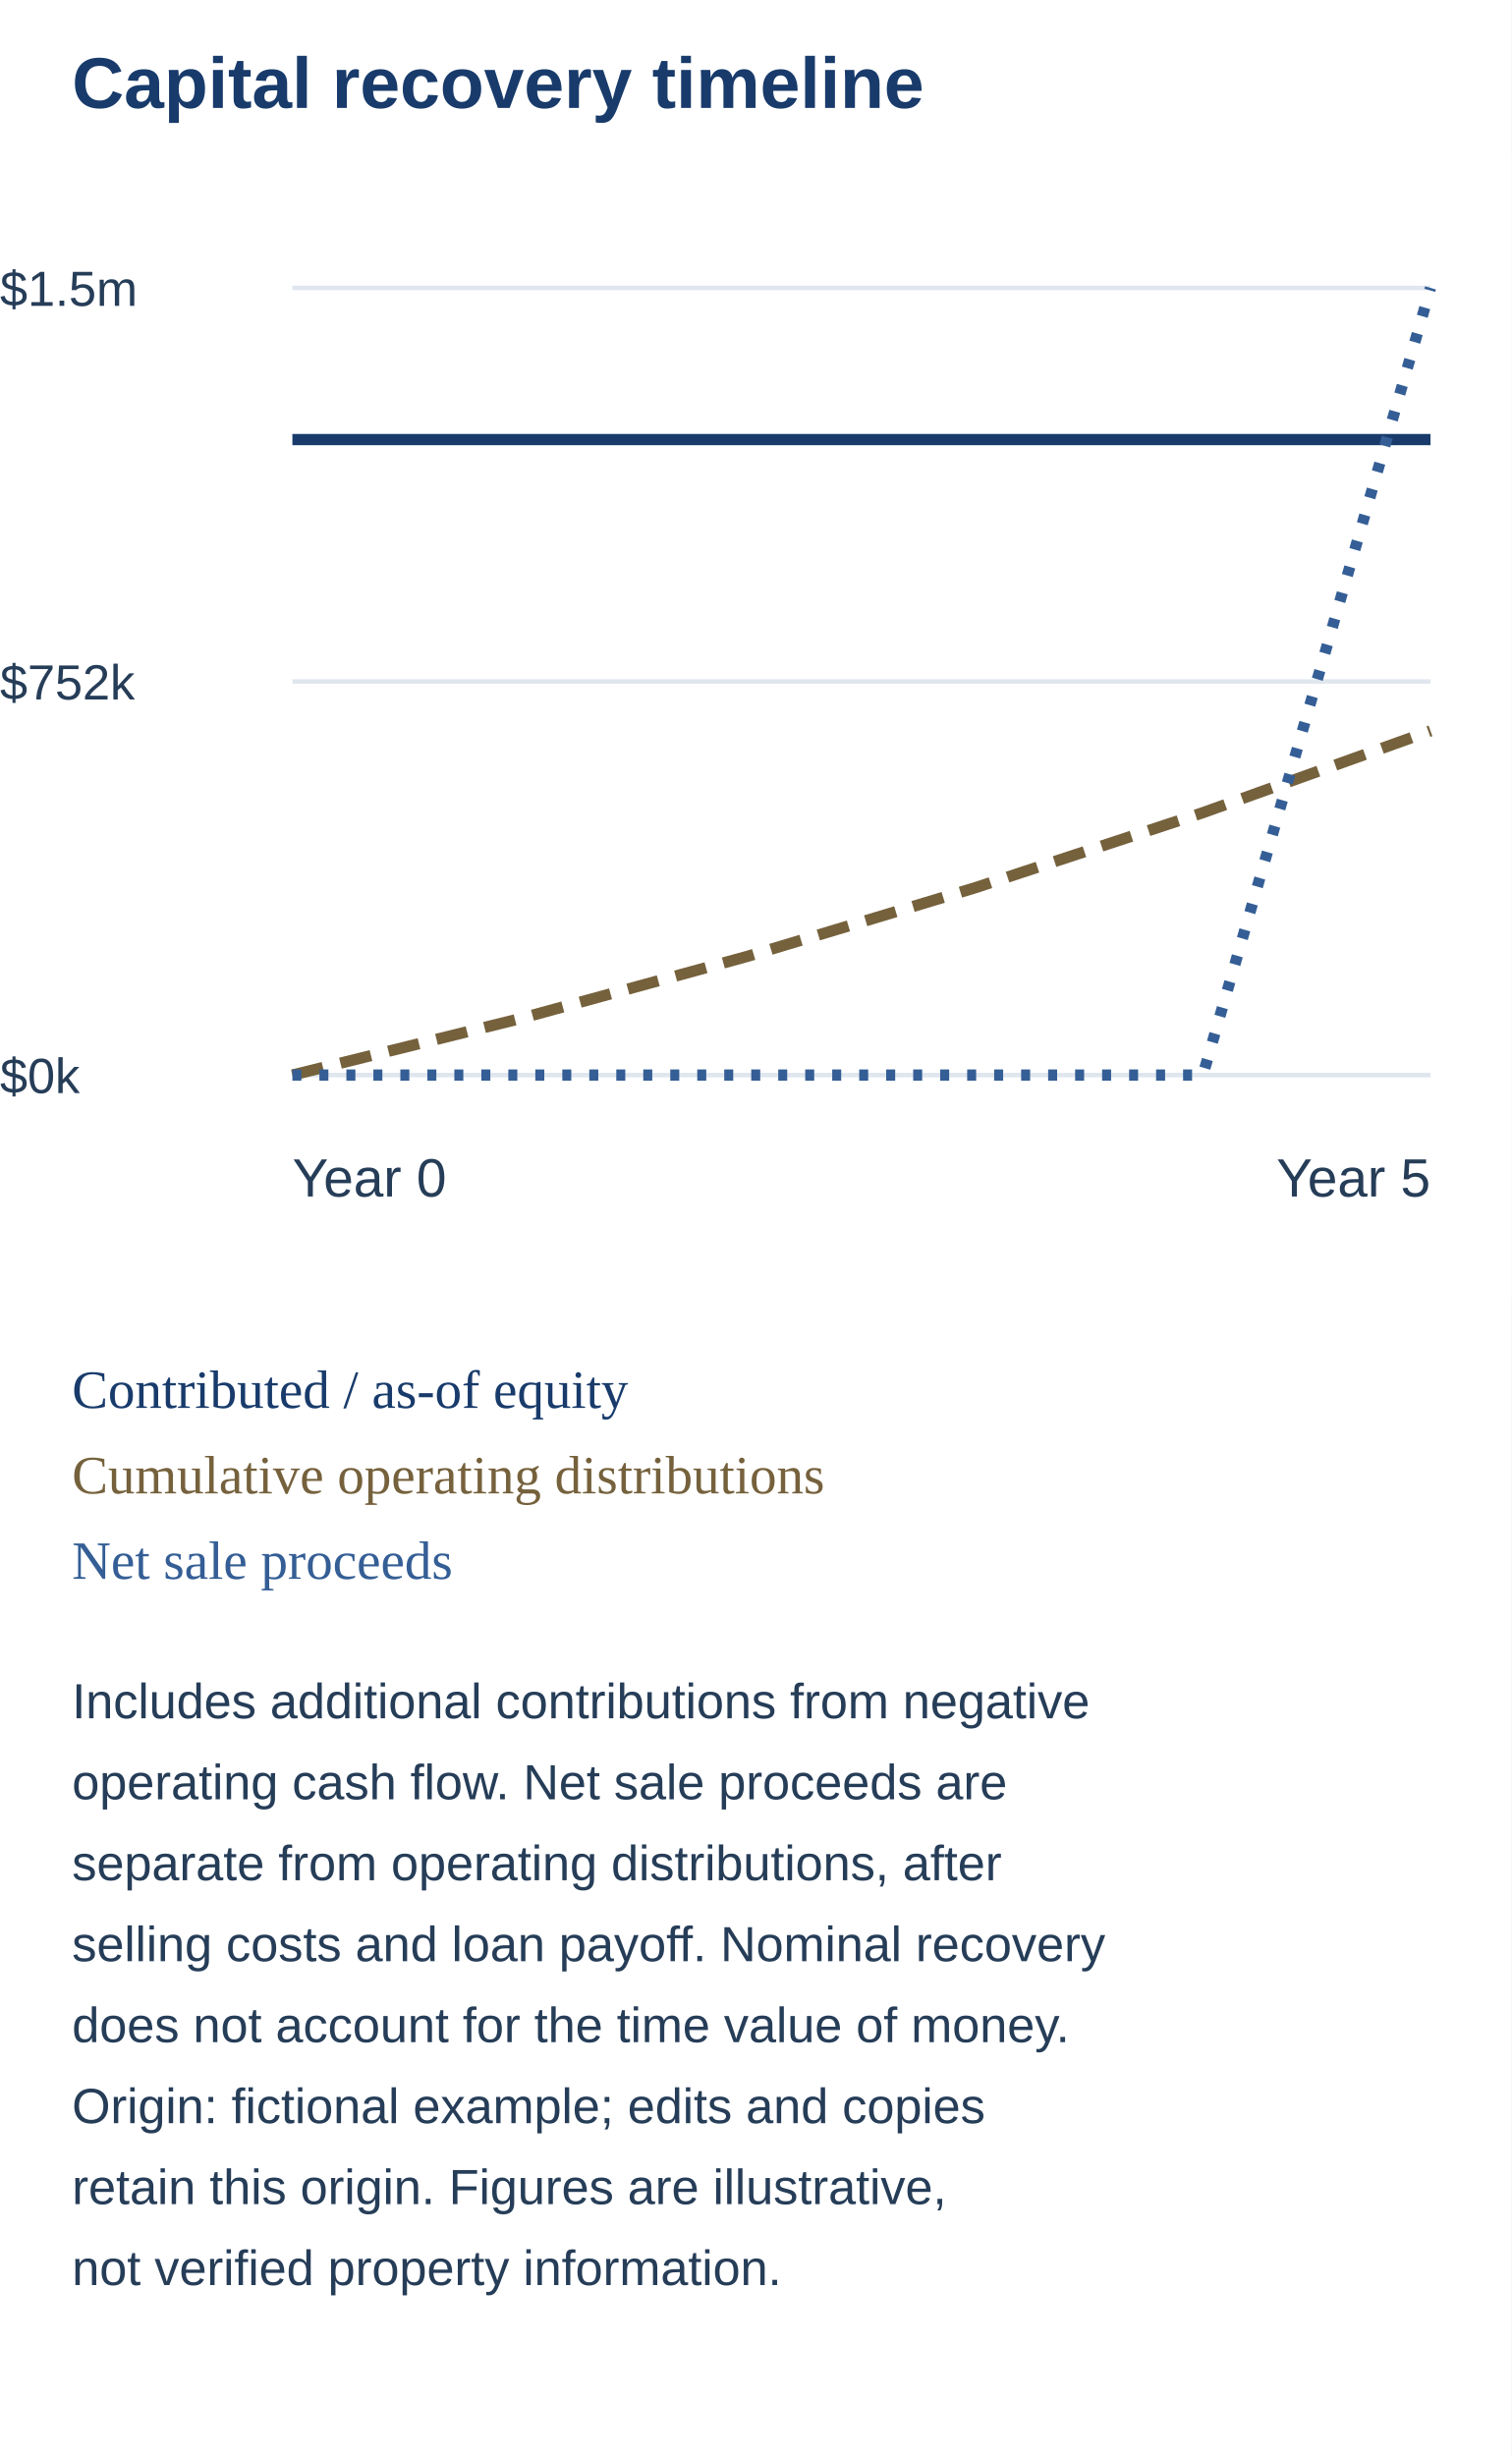
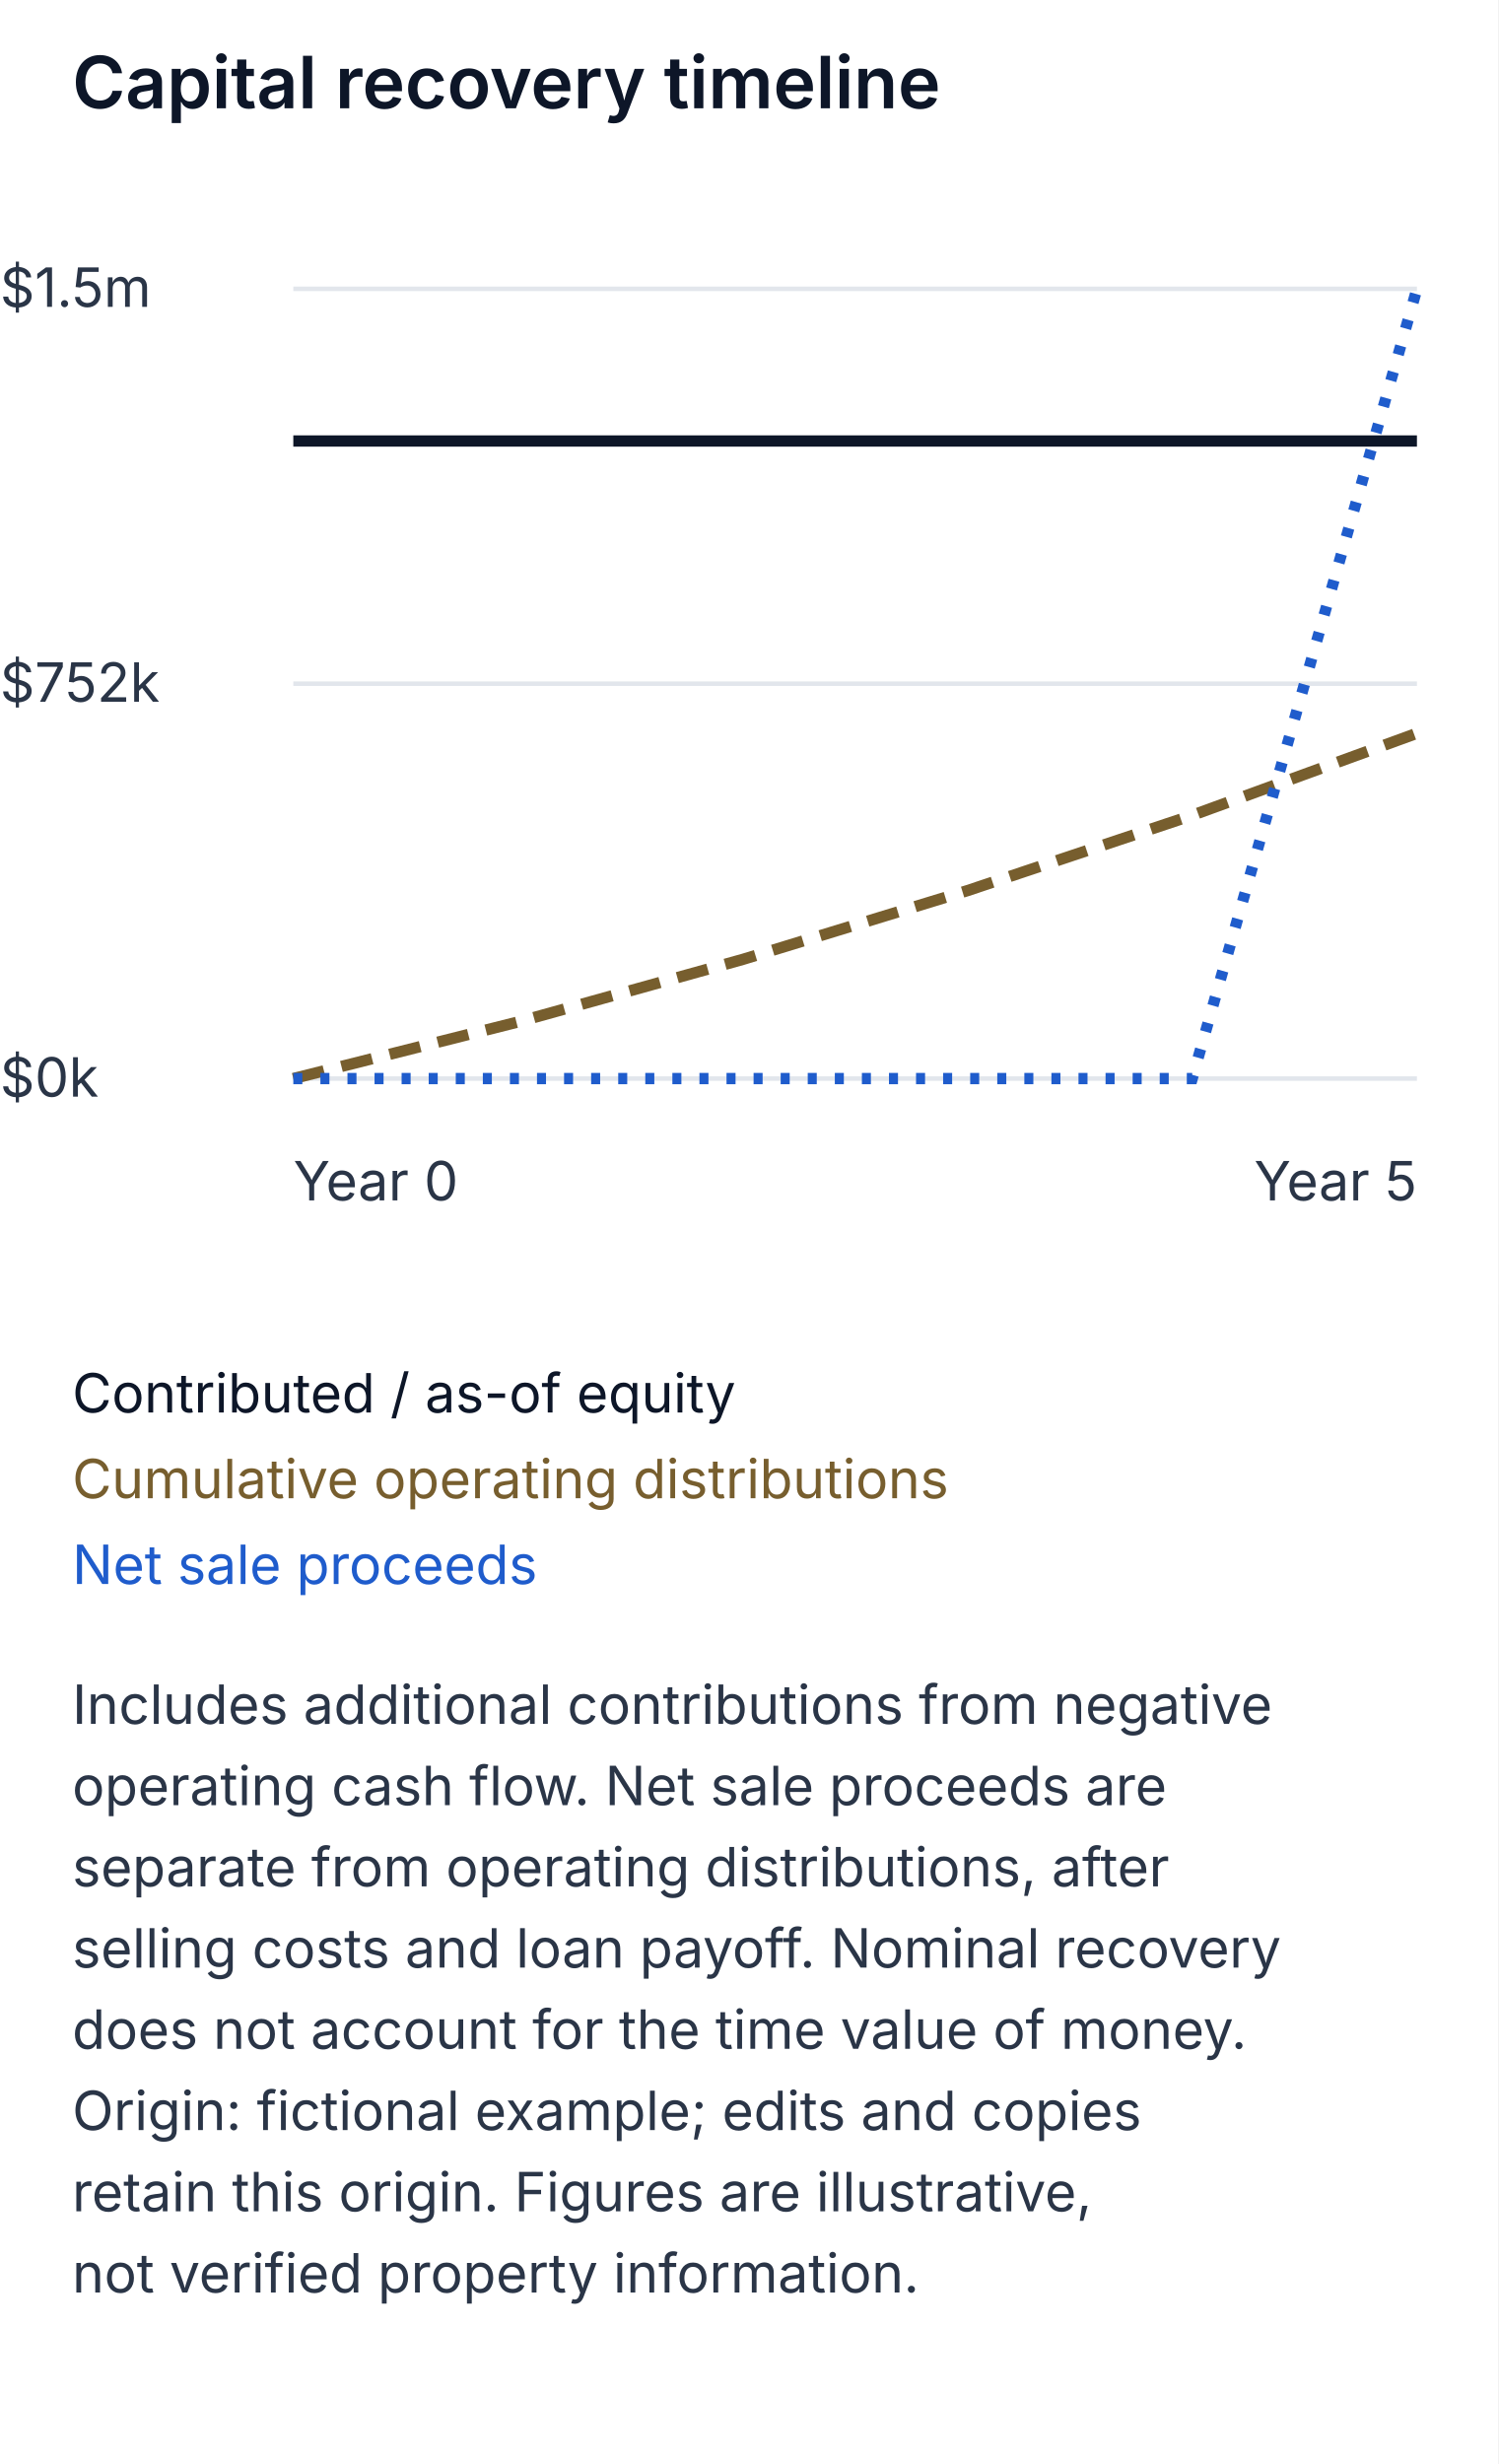
- <svg xmlns="http://www.w3.org/2000/svg" width="336" height="546" viewBox="0 0 336 546">
-   <rect width="100%" height="100%" fill="white" />
-   <text x="16" y="24" font-family="Arial,sans-serif" font-size="16" font-weight="bold" fill="#183b6b">Capital recovery timeline</text>
+ <svg xmlns="http://www.w3.org/2000/svg" font-family="-apple-system, BlinkMacSystemFont, &quot;SF Pro Text&quot;, &quot;Segoe UI Variable Text&quot;, &quot;Segoe UI&quot;, Inter, sans-serif" width="332" height="546" viewBox="0 0 332 546">
+   <rect width="100%" height="100%" fill="#ffffff" />
+   <text x="16" y="24" font-family="-apple-system, BlinkMacSystemFont, &quot;SF Pro Text&quot;, &quot;Segoe UI Variable Text&quot;, &quot;Segoe UI&quot;, Inter, sans-serif" font-size="16px" font-weight="600" fill="#0d1628">Capital recovery timeline</text>
  <g transform="translate(0 34)">
-     <svg viewBox="0 0 336 255" role="img" aria-label="Capital recovery timeline; inspect any period using the control or data table below." font-family="Arial,sans-serif" font-size="12" fill="#263d58" width="336" height="255">
-       <rect width="336" height="255" fill="white" />
+     <svg viewBox="0 0 332 255" role="img" aria-label="Capital recovery timeline; inspect any period using the control or data table below." font-family="-apple-system, BlinkMacSystemFont, &quot;SF Pro Text&quot;, &quot;Segoe UI Variable Text&quot;, &quot;Segoe UI&quot;, Inter, sans-serif" font-size="12px" fill="rgb(42, 53, 71)" width="332" height="255">
+       <rect width="332" height="255" fill="rgb(255, 255, 255)" />
      <g>
-         <line x1="65" x2="318" y1="205" y2="205" stroke="#e0e6ee" />
-         <text x="0" y="209" font-size="11">$0k</text>
+         <line x1="65" x2="314" y1="205" y2="205" stroke="rgb(226, 230, 236)" />
+         <text x="0" y="209" font-size="12px">$0k</text>
      </g>
      <g>
-         <line x1="65" x2="318" y1="117.5" y2="117.5" stroke="#e0e6ee" />
-         <text x="0" y="121.5" font-size="11">$752k</text>
+         <line x1="65" x2="314" y1="117.5" y2="117.5" stroke="rgb(226, 230, 236)" />
+         <text x="0" y="121.5" font-size="12px">$752k</text>
      </g>
      <g>
-         <line x1="65" x2="318" y1="30" y2="30" stroke="#e0e6ee" />
-         <text x="0" y="34" font-size="11">$1.5m</text>
+         <line x1="65" x2="314" y1="30" y2="30" stroke="rgb(226, 230, 236)" />
+         <text x="0" y="34" font-size="12px">$1.5m</text>
      </g>
-       <path d="M 65 63.723 L 115.6 63.723 L 166.2 63.723 L 216.8 63.723 L 267.4 63.723 L 318 63.723" stroke="#183b6b" stroke-width="2.5" fill="none" />
-       <path d="M 65 205 L 115.6 192.458 L 166.2 178.595 L 216.8 163.352 L 267.4 146.669 L 318 128.48" stroke="#75613c" stroke-width="2.5" stroke-dasharray="7 4" fill="none" />
-       <path d="M 65 205 L 115.6 205 L 166.2 205 L 216.8 205 L 267.4 205 L 318 30" stroke="#345e95" stroke-width="2.5" stroke-dasharray="2 4" fill="none" />
+       <path d="M 65 63.723 L 114.8 63.723 L 164.6 63.723 L 214.4 63.723 L 264.2 63.723 L 314 63.723" stroke="rgb(13, 22, 40)" stroke-width="2.5" fill="none" />
+       <path d="M 65 205 L 114.8 192.458 L 164.6 178.595 L 214.4 163.352 L 264.2 146.669 L 314 128.48" stroke="rgb(119, 94, 46)" stroke-width="2.5" stroke-dasharray="7 4" fill="none" />
+       <path d="M 65 205 L 114.8 205 L 164.6 205 L 214.4 205 L 264.2 205 L 314 30" stroke="rgb(31, 92, 204)" stroke-width="2.5" stroke-dasharray="2 4" fill="none" />
      <text x="65" y="232" text-anchor="start">Year 0</text>
-       <text x="318" y="232" text-anchor="end">Year 5</text>
+       <text x="314" y="232" text-anchor="end">Year 5</text>
    </svg>
  </g>
-   <text x="16" y="313" fill="#183b6b" font-size="12">Contributed / as-of equity</text>
-   <text x="16" y="332" fill="#75613c" font-size="12">Cumulative operating distributions</text>
-   <text x="16" y="351" fill="#345e95" font-size="12">Net sale proceeds</text>
-   <text x="16" y="382" font-family="Arial,sans-serif" font-size="11" fill="#263d58">Includes additional contributions from negative </text>
-   <text x="16" y="400" font-family="Arial,sans-serif" font-size="11" fill="#263d58">operating cash flow. Net sale proceeds are </text>
-   <text x="16" y="418" font-family="Arial,sans-serif" font-size="11" fill="#263d58">separate from operating distributions, after </text>
-   <text x="16" y="436" font-family="Arial,sans-serif" font-size="11" fill="#263d58">selling costs and loan payoff. Nominal recovery </text>
-   <text x="16" y="454" font-family="Arial,sans-serif" font-size="11" fill="#263d58">does not account for the time value of money. </text>
-   <text x="16" y="472" font-family="Arial,sans-serif" font-size="11" fill="#263d58">Origin: fictional example; edits and copies </text>
-   <text x="16" y="490" font-family="Arial,sans-serif" font-size="11" fill="#263d58">retain this origin. Figures are illustrative, </text>
-   <text x="16" y="508" font-family="Arial,sans-serif" font-size="11" fill="#263d58">not verified property information. </text>
+   <text x="16" y="313" fill="#0d1628" font-size="12px">Contributed / as-of equity</text>
+   <text x="16" y="332" fill="#775e2e" font-size="12px">Cumulative operating distributions</text>
+   <text x="16" y="351" fill="#1f5ccc" font-size="12px">Net sale proceeds</text>
+   <text x="16" y="382" font-family="-apple-system, BlinkMacSystemFont, &quot;SF Pro Text&quot;, &quot;Segoe UI Variable Text&quot;, &quot;Segoe UI&quot;, Inter, sans-serif" font-size="12px" fill="#2a3547">Includes additional contributions from negative </text>
+   <text x="16" y="400" font-family="-apple-system, BlinkMacSystemFont, &quot;SF Pro Text&quot;, &quot;Segoe UI Variable Text&quot;, &quot;Segoe UI&quot;, Inter, sans-serif" font-size="12px" fill="#2a3547">operating cash flow. Net sale proceeds are </text>
+   <text x="16" y="418" font-family="-apple-system, BlinkMacSystemFont, &quot;SF Pro Text&quot;, &quot;Segoe UI Variable Text&quot;, &quot;Segoe UI&quot;, Inter, sans-serif" font-size="12px" fill="#2a3547">separate from operating distributions, after </text>
+   <text x="16" y="436" font-family="-apple-system, BlinkMacSystemFont, &quot;SF Pro Text&quot;, &quot;Segoe UI Variable Text&quot;, &quot;Segoe UI&quot;, Inter, sans-serif" font-size="12px" fill="#2a3547">selling costs and loan payoff. Nominal recovery </text>
+   <text x="16" y="454" font-family="-apple-system, BlinkMacSystemFont, &quot;SF Pro Text&quot;, &quot;Segoe UI Variable Text&quot;, &quot;Segoe UI&quot;, Inter, sans-serif" font-size="12px" fill="#2a3547">does not account for the time value of money. </text>
+   <text x="16" y="472" font-family="-apple-system, BlinkMacSystemFont, &quot;SF Pro Text&quot;, &quot;Segoe UI Variable Text&quot;, &quot;Segoe UI&quot;, Inter, sans-serif" font-size="12px" fill="#2a3547">Origin: fictional example; edits and copies </text>
+   <text x="16" y="490" font-family="-apple-system, BlinkMacSystemFont, &quot;SF Pro Text&quot;, &quot;Segoe UI Variable Text&quot;, &quot;Segoe UI&quot;, Inter, sans-serif" font-size="12px" fill="#2a3547">retain this origin. Figures are illustrative, </text>
+   <text x="16" y="508" font-family="-apple-system, BlinkMacSystemFont, &quot;SF Pro Text&quot;, &quot;Segoe UI Variable Text&quot;, &quot;Segoe UI&quot;, Inter, sans-serif" font-size="12px" fill="#2a3547">not verified property information. </text>
</svg>
